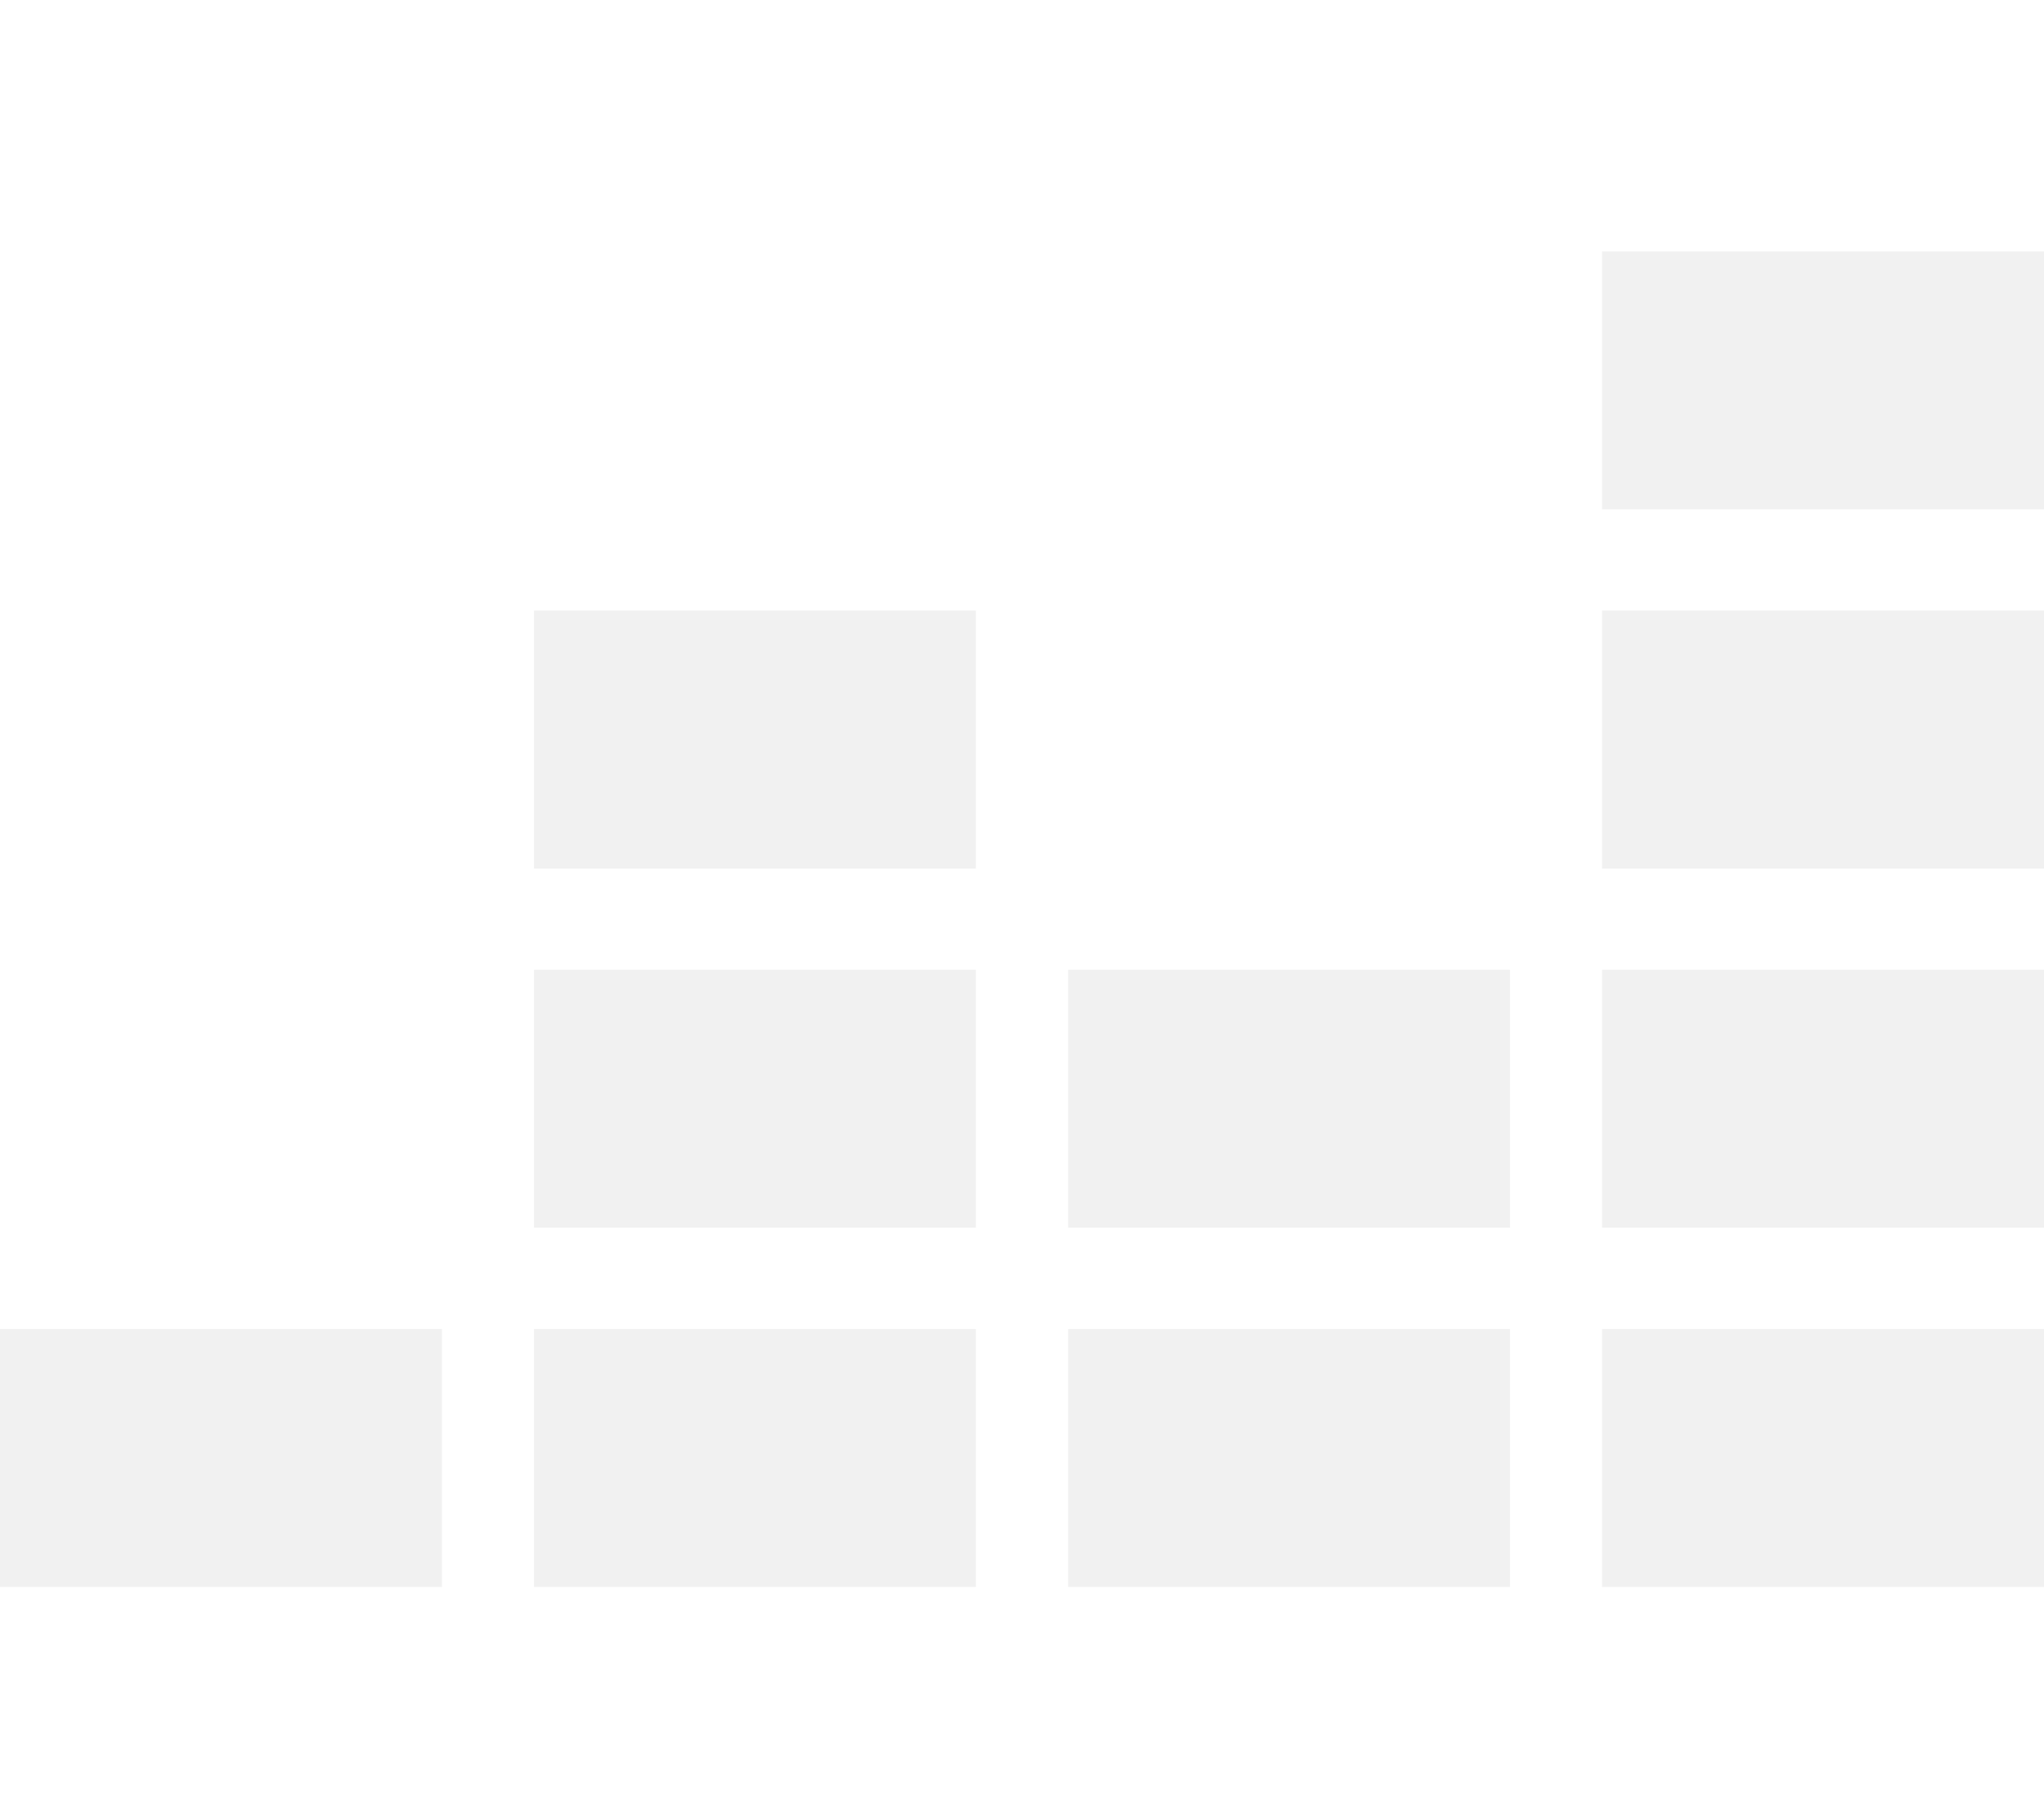
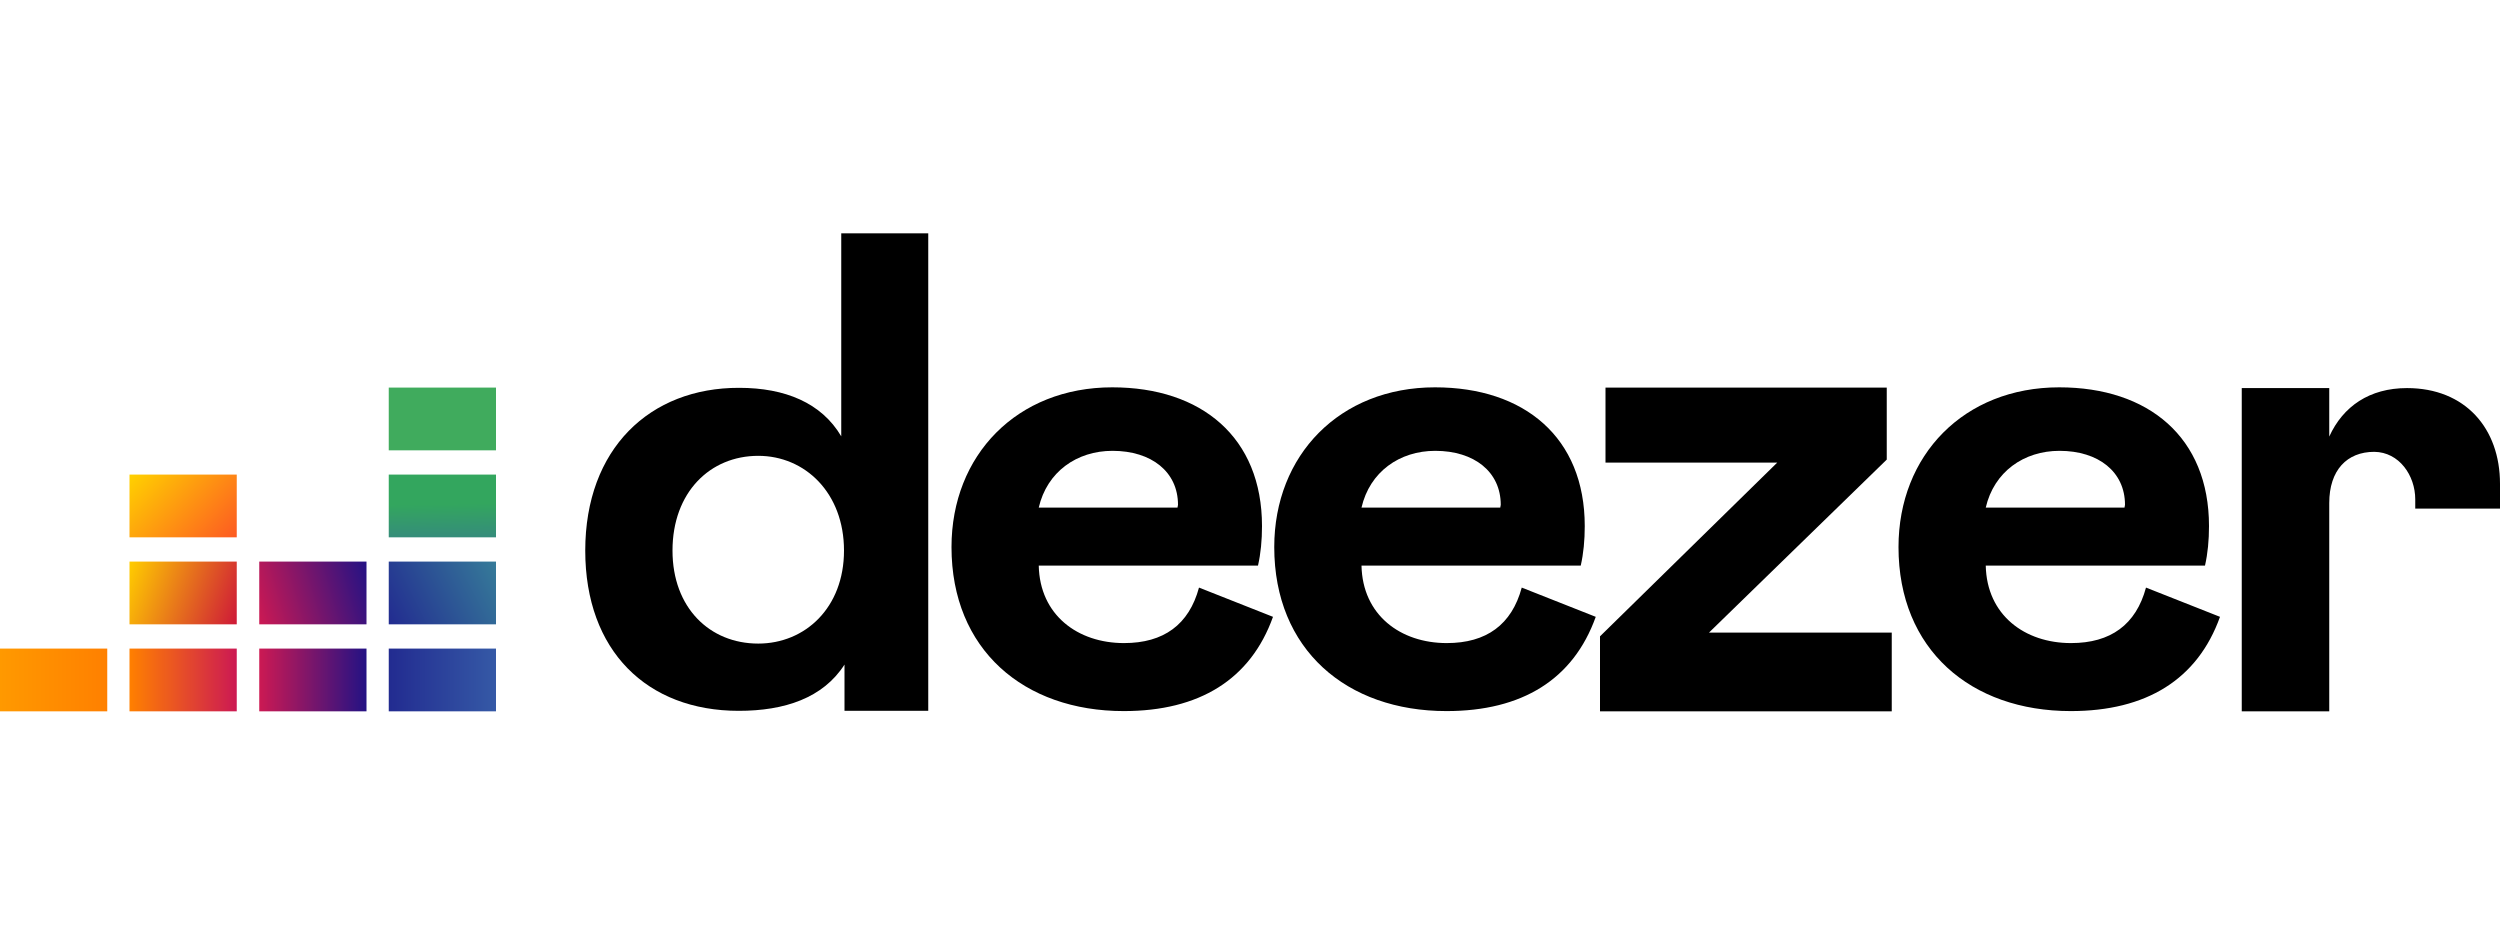
- <svg xmlns="http://www.w3.org/2000/svg" width="24" heigth="24" viewBox="0 0 576 512">
-   <path fill="#f1f1f1" d="M451.46,244.71H576V172H451.46Zm0-173.89v72.67H576V70.82Zm0,275.06H576V273.2H451.46ZM0,447.09H124.54V374.42H0Zm150.47,0H275V374.42H150.47Zm150.52,0H425.53V374.42H301Zm150.47,0H576V374.42H451.46ZM301,345.88H425.53V273.2H301Zm-150.52,0H275V273.2H150.47Zm0-101.17H275V172H150.47Z" />
+ <svg xmlns="http://www.w3.org/2000/svg" version="1.1" height="34px" width="90px" id="Calque_1" x="0px" y="0px" viewBox="0 0 1000 191.2" style="enable-background:new 0 0 1000 191.2;" xml:space="preserve">
+   <style type="text/css">
+ 	.st0{fill-rule:evenodd;clip-rule:evenodd;fill:#40AB5D;}
+ 	.st1{fill-rule:evenodd;clip-rule:evenodd;fill:url(#rect8192_1_);}
+ 	.st2{fill-rule:evenodd;clip-rule:evenodd;fill:url(#rect8199_1_);}
+ 	.st3{fill-rule:evenodd;clip-rule:evenodd;fill:url(#rect8206_1_);}
+ 	.st4{fill-rule:evenodd;clip-rule:evenodd;fill:url(#rect8213_1_);}
+ 	.st5{fill-rule:evenodd;clip-rule:evenodd;fill:url(#rect8220_1_);}
+ 	.st6{fill-rule:evenodd;clip-rule:evenodd;fill:url(#rect8227_1_);}
+ 	.st7{fill-rule:evenodd;clip-rule:evenodd;fill:url(#rect8234_1_);}
+ 	.st8{fill-rule:evenodd;clip-rule:evenodd;fill:url(#rect8241_1_);}
+ 	.st9{fill-rule:evenodd;clip-rule:evenodd;fill:url(#rect8248_1_);}
+ </style>
+   <g id="g8252" transform="translate(0,86.84382)">
+     <path id="path8175" d="M234.1,40.1c0,40.1,24.7,64.1,61.4,64.1c18.3,0,33.7-5.1,42.3-18.5v18.5   h33.5V-86.8h-34.8v81.2c-7.9-13.4-22.5-19.4-40.8-19.4C259.9-25.1,234.1-0.6,234.1,40.1L234.1,40.1z M337.6,40.1   c0,22.9-15.6,37.2-34.3,37.2c-19.4,0-34.3-14.3-34.3-37.2c0-23.3,15-37.9,34.3-37.9C322,2.2,337.6,17,337.6,40.1z" />
+     <path id="path8177" d="M479.6,54.9c-4,14.8-14.1,22.2-30,22.2c-18.5,0-33.7-11.2-34.1-31h87.7   c1.1-4.9,1.6-10.1,1.6-15.8c0-35.5-24.2-55.5-59.9-55.5c-38.1,0-64.3,27.1-64.3,63.9c0,41,28.9,65.6,68.9,65.6   c30.2,0,50.7-12.6,59.7-37.7L479.6,54.9z M415.5,22.9C418.8,8.6,430.7,0.2,445,0.2c15.6,0,26.2,8.4,26.2,21.6l-0.2,1.1H415.5z" />
+     <path id="path8179" d="M608.7,54.9c-4,14.8-14.1,22.2-30,22.2c-18.5,0-33.7-11.2-34.1-31h87.7   c1.1-4.9,1.6-10.1,1.6-15.8c0-35.5-24.2-55.5-59.9-55.5c-38.1,0-64.3,27.1-64.3,63.9c0,41,28.9,65.6,68.9,65.6   c30.2,0,50.7-12.6,59.7-37.7L608.7,54.9z M544.6,22.9c3.3-14.3,15.2-22.7,29.5-22.7c15.6,0,26.2,8.4,26.2,21.6l-0.2,1.1H544.6z" />
+     <path id="path8181" d="M756.7,104.4V72.9h-73.1l71.1-69.2v-28.8H642.2v30h68.7L640,74.4v30H756.7   z" />
+     <path id="path8183" d="M858.4,54.9c-4,14.8-14.1,22.2-30,22.2c-18.5,0-33.7-11.2-34.1-31H882   c1.1-4.9,1.6-10.1,1.6-15.8c0-35.5-24.2-55.5-59.9-55.5c-38.1,0-64.3,27.1-64.3,63.9c0,41,28.9,65.6,68.9,65.6   c30.2,0,50.7-12.6,59.7-37.7L858.4,54.9z M794.3,22.9c3.3-14.3,15.2-22.7,29.5-22.7c15.6,0,26.2,8.4,26.2,21.6l-0.2,1.1H794.3z" />
+     <rect id="rect8185" x="155.5" y="-25.1" class="st0" width="42.9" height="25.1" />
+     <linearGradient id="rect8192_1_" gradientUnits="userSpaceOnUse" x1="-111.722" y1="241.804" x2="-111.943" y2="255.826" gradientTransform="matrix(1.8318 0 0 -1.8318 381.8134 477.9528)">
+       <stop offset="0" style="stop-color:#358C7B" />
+       <stop offset="0.526" style="stop-color:#33A65E" />
+     </linearGradient>
+     <rect id="rect8192" x="155.5" y="9.7" class="st1" width="42.9" height="25.1" />
+     <linearGradient id="rect8199_1_" gradientUnits="userSpaceOnUse" x1="-123.891" y1="223.628" x2="-99.772" y2="235.917" gradientTransform="matrix(1.8318 0 0 -1.8318 381.8134 477.9528)">
+       <stop offset="0" style="stop-color:#222B90" />
+       <stop offset="1" style="stop-color:#367B99" />
+     </linearGradient>
+     <rect id="rect8199" x="155.5" y="44.5" class="st2" width="42.9" height="25.1" />
+     <linearGradient id="rect8206_1_" gradientUnits="userSpaceOnUse" x1="-208.432" y1="210.773" x2="-185.032" y2="210.773" gradientTransform="matrix(1.8318 0 0 -1.8318 381.8134 477.9528)">
+       <stop offset="0" style="stop-color:#FF9900" />
+       <stop offset="1" style="stop-color:#FF8000" />
+     </linearGradient>
+     <rect id="rect8206" x="0" y="79.3" class="st3" width="42.9" height="25.1" />
+     <linearGradient id="rect8213_1_" gradientUnits="userSpaceOnUse" x1="-180.132" y1="210.773" x2="-156.732" y2="210.773" gradientTransform="matrix(1.8318 0 0 -1.8318 381.8134 477.9528)">
+       <stop offset="0" style="stop-color:#FF8000" />
+       <stop offset="1" style="stop-color:#CC1953" />
+     </linearGradient>
+     <rect id="rect8213" x="51.8" y="79.3" class="st4" width="42.9" height="25.1" />
+     <linearGradient id="rect8220_1_" gradientUnits="userSpaceOnUse" x1="-151.832" y1="210.773" x2="-128.432" y2="210.773" gradientTransform="matrix(1.8318 0 0 -1.8318 381.8134 477.9528)">
+       <stop offset="0" style="stop-color:#CC1953" />
+       <stop offset="1" style="stop-color:#241284" />
+     </linearGradient>
+     <rect id="rect8220" x="103.7" y="79.3" class="st5" width="42.9" height="25.1" />
+     <linearGradient id="rect8227_1_" gradientUnits="userSpaceOnUse" x1="-123.56" y1="210.773" x2="-100.16" y2="210.773" gradientTransform="matrix(1.8318 0 0 -1.8318 381.8134 477.9528)">
+       <stop offset="0" style="stop-color:#222B90" />
+       <stop offset="1" style="stop-color:#3559A6" />
+     </linearGradient>
+     <rect id="rect8227" x="155.5" y="79.3" class="st6" width="42.9" height="25.1" />
+     <linearGradient id="rect8234_1_" gradientUnits="userSpaceOnUse" x1="-152.756" y1="226.081" x2="-127.508" y2="233.464" gradientTransform="matrix(1.8318 0 0 -1.8318 381.8134 477.9528)">
+       <stop offset="0" style="stop-color:#CC1953" />
+       <stop offset="1" style="stop-color:#241284" />
+     </linearGradient>
+     <rect id="rect8234" x="103.7" y="44.5" class="st7" width="42.9" height="25.1" />
+     <linearGradient id="rect8241_1_" gradientUnits="userSpaceOnUse" x1="-180.965" y1="234.334" x2="-155.899" y2="225.211" gradientTransform="matrix(1.8318 0 0 -1.8318 381.8134 477.9528)">
+       <stop offset="2.669841e-03" style="stop-color:#FFCC00" />
+       <stop offset="1" style="stop-color:#CE1938" />
+     </linearGradient>
+     <rect id="rect8241" x="51.8" y="44.5" class="st8" width="42.9" height="25.1" />
+     <linearGradient id="rect8248_1_" gradientUnits="userSpaceOnUse" x1="-178.165" y1="257.754" x2="-158.699" y2="239.791" gradientTransform="matrix(1.8318 0 0 -1.8318 381.8134 477.9528)">
+       <stop offset="2.669841e-03" style="stop-color:#FFD100" />
+       <stop offset="1" style="stop-color:#FD5A22" />
+     </linearGradient>
+     <rect id="rect8248" x="51.8" y="9.7" class="st9" width="42.9" height="25.1" />
+     <path id="path8250" d="M966.1,19.6c0,1.3,0,3.7,0,3.7h33.9c0,0,0-6.4,0-9.9   c0-22.2-13.9-38.3-37.2-38.3c-15,0-25.6,7.3-31.1,19.4v-19.4h-35v129.3h35V21.1c0-13.2,7.1-20.5,18-20.5   C959.7,0.7,966.1,10.1,966.1,19.6z" />
+   </g>
</svg>
